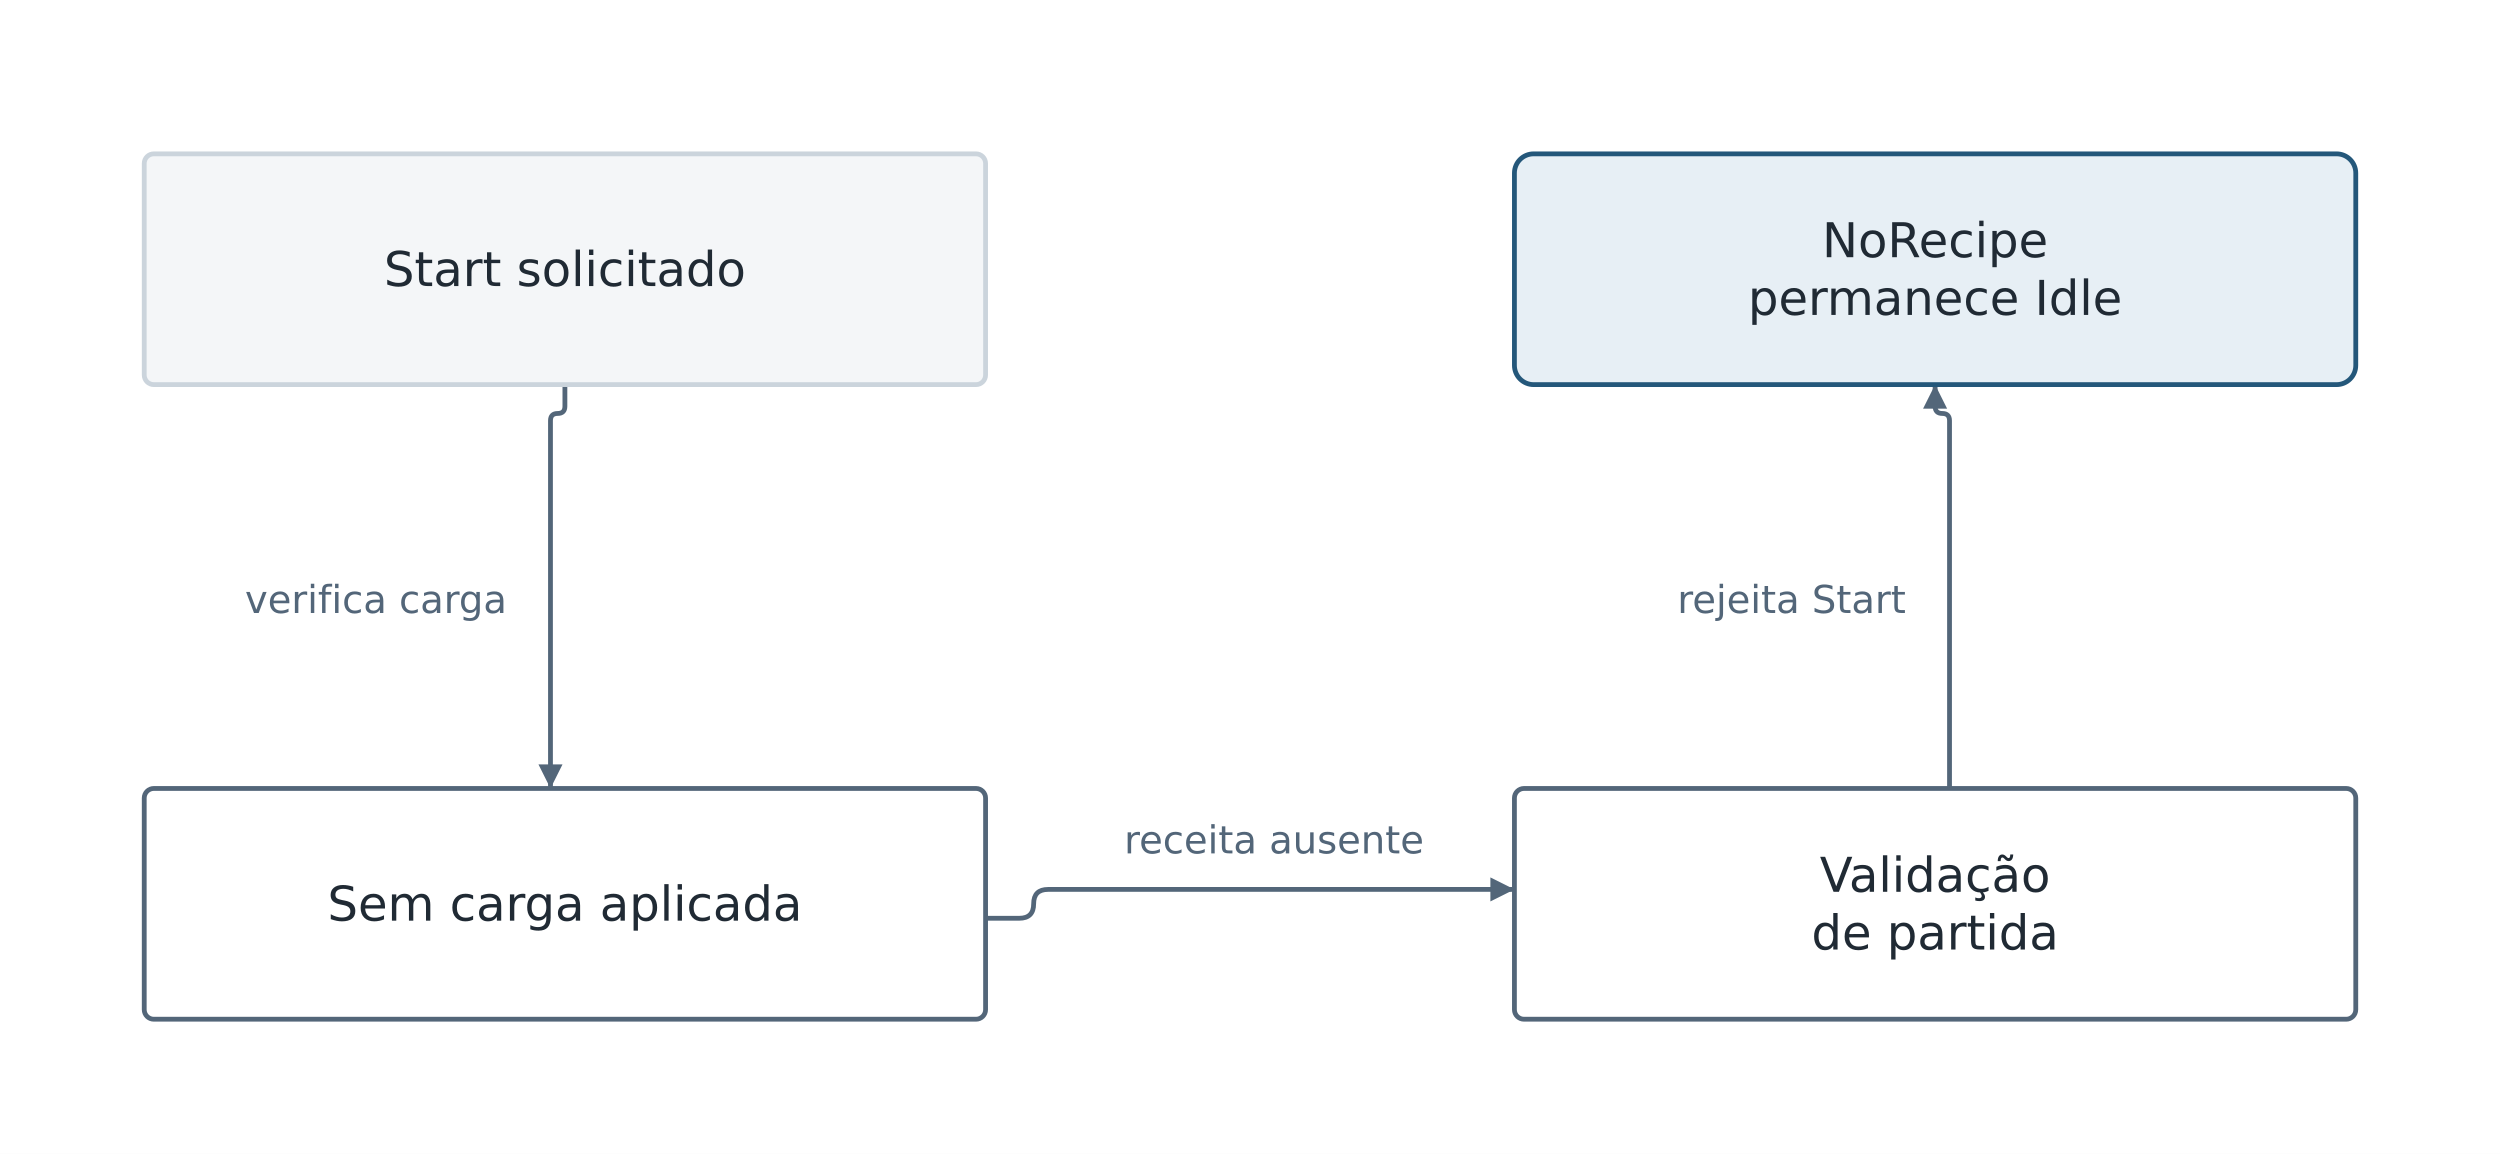
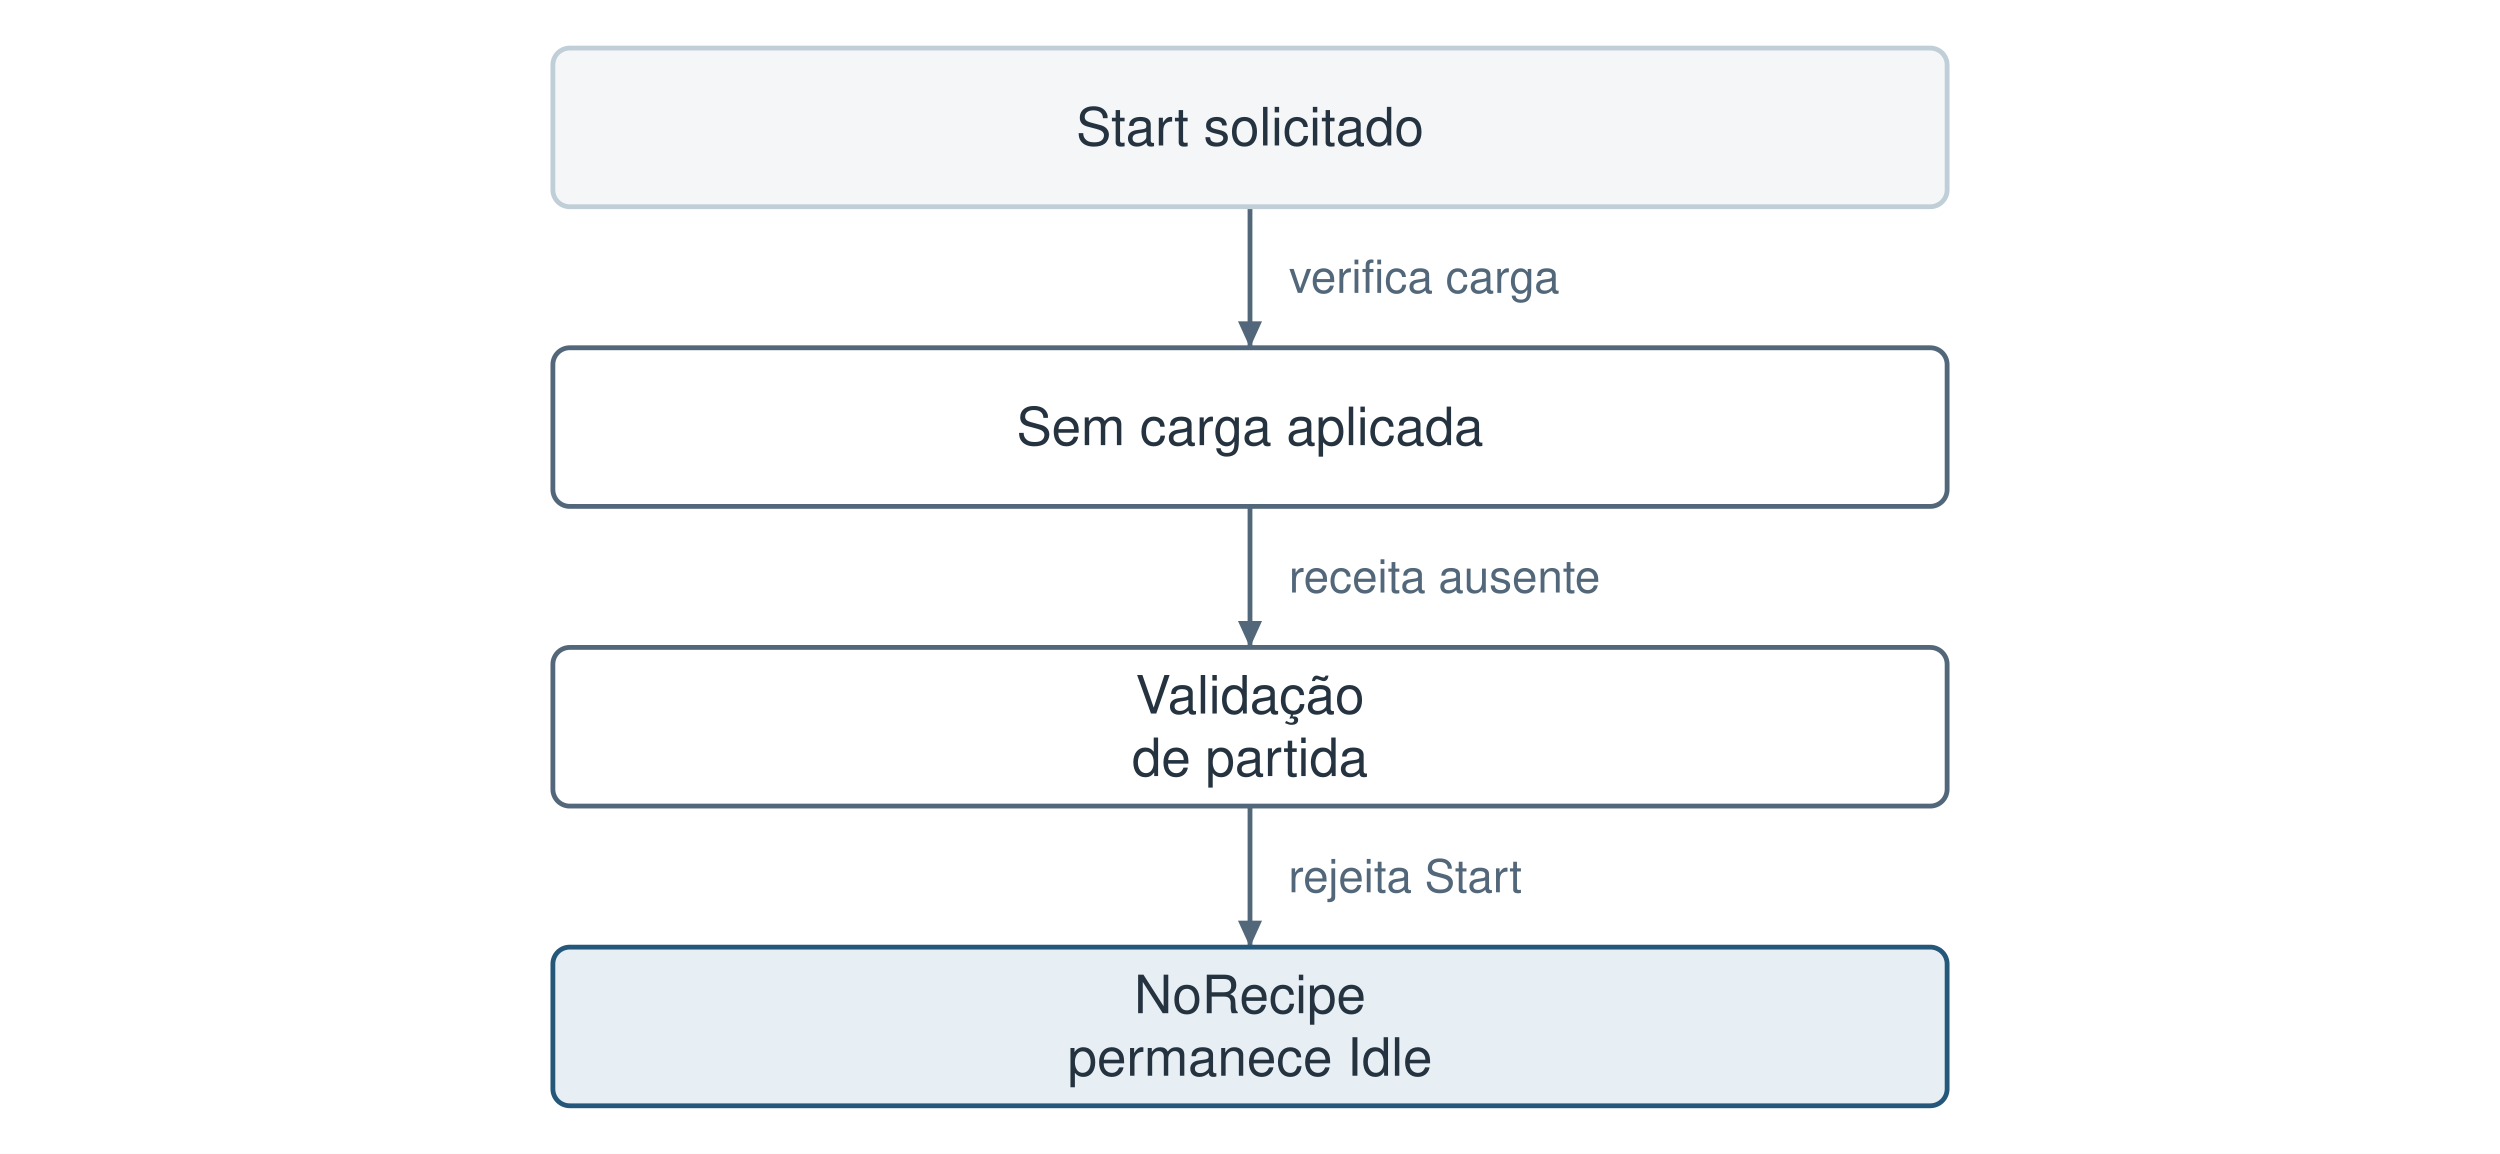
- <svg xmlns="http://www.w3.org/2000/svg" width="1040" height="480" viewBox="0 0 1040 480" role="img" aria-labelledby="seq-008-title seq-008-desc">
+ <svg xmlns="http://www.w3.org/2000/svg" viewBox="0 0 1040 480" width="1040" height="480" role="img" aria-labelledby="title-SEQ-008 desc-SEQ-008">
+   <rect width="1040" height="480" fill="#FFFFFF" />
  <defs>
-     <marker id="arrow" markerWidth="8" markerHeight="6" refX="7" refY="3" orient="auto">
-       <polygon points="0,0 8,3 0,6" fill="#536679" />
-     </marker>
-     <marker id="arrow-accent" markerWidth="8" markerHeight="6" refX="7" refY="3" orient="auto">
-       <polygon points="0,0 8,3 0,6" fill="#24577A" />
-     </marker>
-     <marker id="arrow-link" markerWidth="8" markerHeight="6" refX="7" refY="3" orient="auto">
-       <polygon points="0,0 8,3 0,6" fill="#24577A" />
+     <marker id="arrow" viewBox="0 0 10 10" refX="9" refY="5" markerWidth="8" markerHeight="8" orient="auto-start-reverse">
+       <path d="M 0 0 L 10 5 L 0 10 z" fill="#526779" />
    </marker>
  </defs>
-   <rect width="1040" height="480" fill="#ffffff" />
-   <path d="M 235.0,160 L 235.0,169.0 Q 235.0,172 232.0,172.0 L 232.0,172.0 Q 229.0,172 229.0,175.0 L 229.0,328" fill="none" stroke="#536679" stroke-width="2" />
-   <polygon points="229.0,328 234.0,318.0 224.0,318.0" fill="#536679" />
-   <path d="M 410,382.0 L 424.0,382.0 Q 430,382.0 430.0,376.0 L 430.0,376.0 Q 430,370.0 436.0,370.0 L 630,370.0" fill="none" stroke="#536679" stroke-width="2" />
-   <polygon points="630,370.0 620.0,365.0 620.0,375.0" fill="#536679" />
-   <path d="M 811.0,328 L 811.0,175.0 Q 811.0,172 808.0,172.0 L 808.0,172.0 Q 805.0,172 805.0,169.0 L 805.0,160" fill="none" stroke="#536679" stroke-width="2" />
-   <polygon points="805.0,160 800.0,170.0 810.0,170.0" fill="#536679" />
-   <rect x="60" y="64" width="350" height="96" rx="4" fill="#F4F6F8" stroke="#CBD4DC" stroke-width="2" />
-   <text x="235.0" y="119.0" text-anchor="middle" font-family="DejaVuSans" font-size="20" fill="#202A34">Start solicitado</text>
-   <rect x="60" y="328" width="350" height="96" rx="4" fill="#ffffff" stroke="#536679" stroke-width="2" />
-   <text x="235.0" y="383.0" text-anchor="middle" font-family="DejaVuSans" font-size="20" fill="#202A34">Sem carga aplicada</text>
-   <rect x="630" y="328" width="350" height="96" rx="4" fill="#ffffff" stroke="#536679" stroke-width="2" />
-   <text x="805.0" y="371.0" text-anchor="middle" font-family="DejaVuSans" font-size="20" fill="#202A34">Validação</text>
-   <text x="805.0" y="395.0" text-anchor="middle" font-family="DejaVuSans" font-size="20" fill="#202A34">de partida</text>
-   <rect x="630" y="64" width="350" height="96" rx="8" fill="#E7EFF5" stroke="#24577A" stroke-width="2" />
-   <text x="805.0" y="107.0" text-anchor="middle" font-family="DejaVuSans" font-size="20" fill="#202A34">NoRecipe</text>
-   <text x="805.0" y="131.0" text-anchor="middle" font-family="DejaVuSans" font-size="20" fill="#202A34">permanece Idle</text>
-   <rect x="95.759" y="240.0" width="121.242" height="20" fill="#ffffff" />
-   <text x="156.38" y="255.0" text-anchor="middle" font-family="DejaVuSans" font-size="16" fill="#536679">verifica carga</text>
-   <rect x="461.473" y="340.0" width="137.055" height="20" fill="#ffffff" />
-   <text x="530.0" y="355.0" text-anchor="middle" font-family="DejaVuSans" font-size="16" fill="#536679">receita ausente</text>
-   <rect x="691.597" y="240.0" width="107.406" height="20" fill="#ffffff" />
-   <text x="745.3" y="255.0" text-anchor="middle" font-family="DejaVuSans" font-size="16" fill="#536679">rejeita Start</text>
+   <g data-from="a" data-to="b" data-kind="normal">
+     <path d="M 520.00 86.00 L 520.00 144.67" fill="none" stroke="#526779" stroke-width="2" />
+     <polygon points="520.00,144.67 515.00,133.67 525.00,133.67" fill="#526779" />
+   </g>
+   <g data-from="b" data-to="c" data-kind="normal">
+     <path d="M 520.00 210.67 L 520.00 269.33" fill="none" stroke="#526779" stroke-width="2" />
+     <polygon points="520.00,269.33 515.00,258.33 525.00,258.33" fill="#526779" />
+   </g>
+   <g data-from="c" data-to="d" data-kind="normal">
+     <path d="M 520.00 335.33 L 520.00 394.00" fill="none" stroke="#526779" stroke-width="2" />
+     <polygon points="520.00,394.00 515.00,383.00 525.00,383.00" fill="#526779" />
+   </g>
+   <g data-node-id="a" data-role="input">
+     <rect x="230.00" y="20.00" width="580.00" height="66.00" rx="7" fill="#F4F6F8" stroke="#C0CED8" stroke-width="2" />
+     <text x="520.00" y="60.50" text-anchor="middle" font-family="Helvetica" font-size="22" fill="#24333F">Start solicitado</text>
+   </g>
+   <g data-node-id="b" data-role="process">
+     <rect x="230.00" y="144.67" width="580.00" height="66.00" rx="7" fill="#FFFFFF" stroke="#526779" stroke-width="2" />
+     <text x="520.00" y="185.17" text-anchor="middle" font-family="Helvetica" font-size="22" fill="#24333F">Sem carga aplicada</text>
+   </g>
+   <g data-node-id="c" data-role="process">
+     <rect x="230.00" y="269.33" width="580.00" height="66.00" rx="7" fill="#FFFFFF" stroke="#526779" stroke-width="2" />
+     <text x="520.00" y="296.83" text-anchor="middle" font-family="Helvetica" font-size="22" fill="#24333F">Validação</text>
+     <text x="520.00" y="322.83" text-anchor="middle" font-family="Helvetica" font-size="22" fill="#24333F">de partida</text>
+   </g>
+   <g data-node-id="d" data-role="focal">
+     <rect x="230.00" y="394.00" width="580.00" height="66.00" rx="7" fill="#E7EFF5" stroke="#24577A" stroke-width="2" />
+     <text x="520.00" y="421.50" text-anchor="middle" font-family="Helvetica" font-size="22" fill="#24333F">NoRecipe</text>
+     <text x="520.00" y="447.50" text-anchor="middle" font-family="Helvetica" font-size="22" fill="#24333F">permanece Idle</text>
+   </g>
+   <g data-edge-label="0">
+     <rect x="530.00" y="102.83" width="124.97" height="25.00" rx="3" fill="#FFFFFF" />
+     <text x="592.49" y="121.83" text-anchor="middle" font-family="Helvetica" font-size="19" fill="#526779">verifica carga</text>
+   </g>
+   <g data-edge-label="1">
+     <rect x="530.00" y="227.50" width="141.90" height="25.00" rx="3" fill="#FFFFFF" />
+     <text x="600.95" y="246.50" text-anchor="middle" font-family="Helvetica" font-size="19" fill="#526779">receita ausente</text>
+   </g>
+   <g data-edge-label="2">
+     <rect x="530.00" y="352.17" width="109.15" height="25.00" rx="3" fill="#FFFFFF" />
+     <text x="584.57" y="371.17" text-anchor="middle" font-family="Helvetica" font-size="19" fill="#526779">rejeita Start</text>
+   </g>
</svg>
